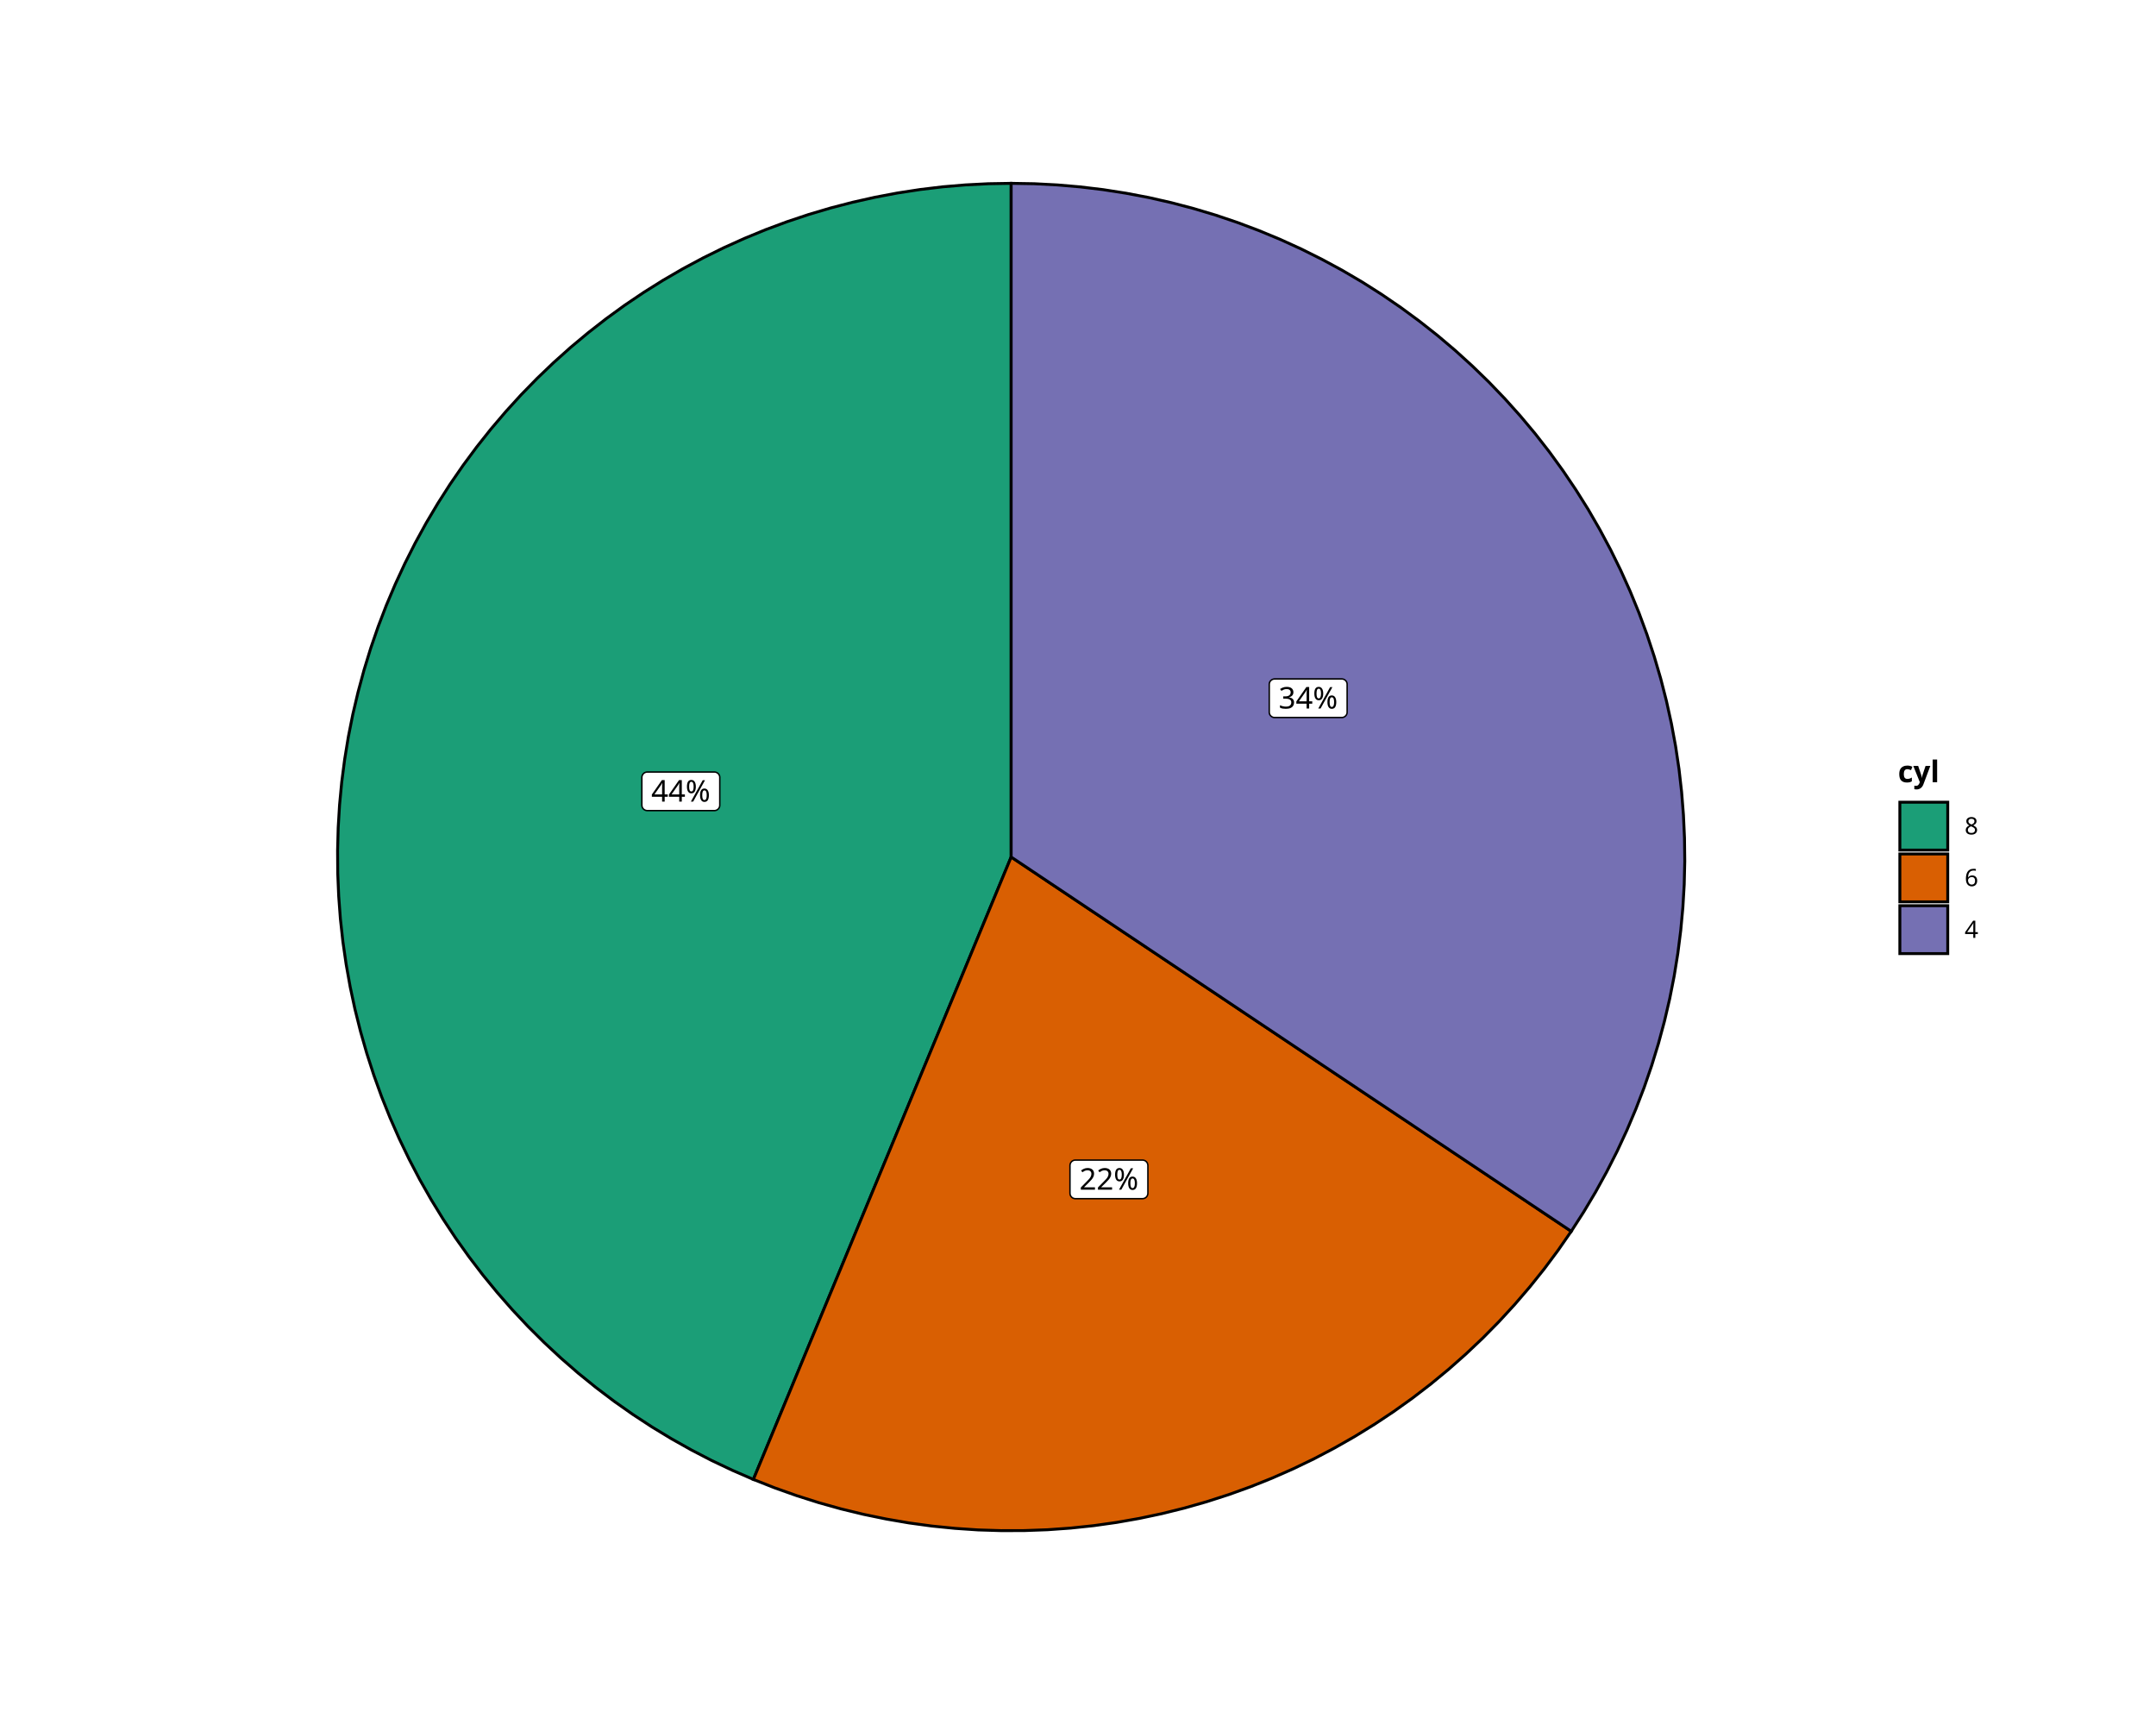
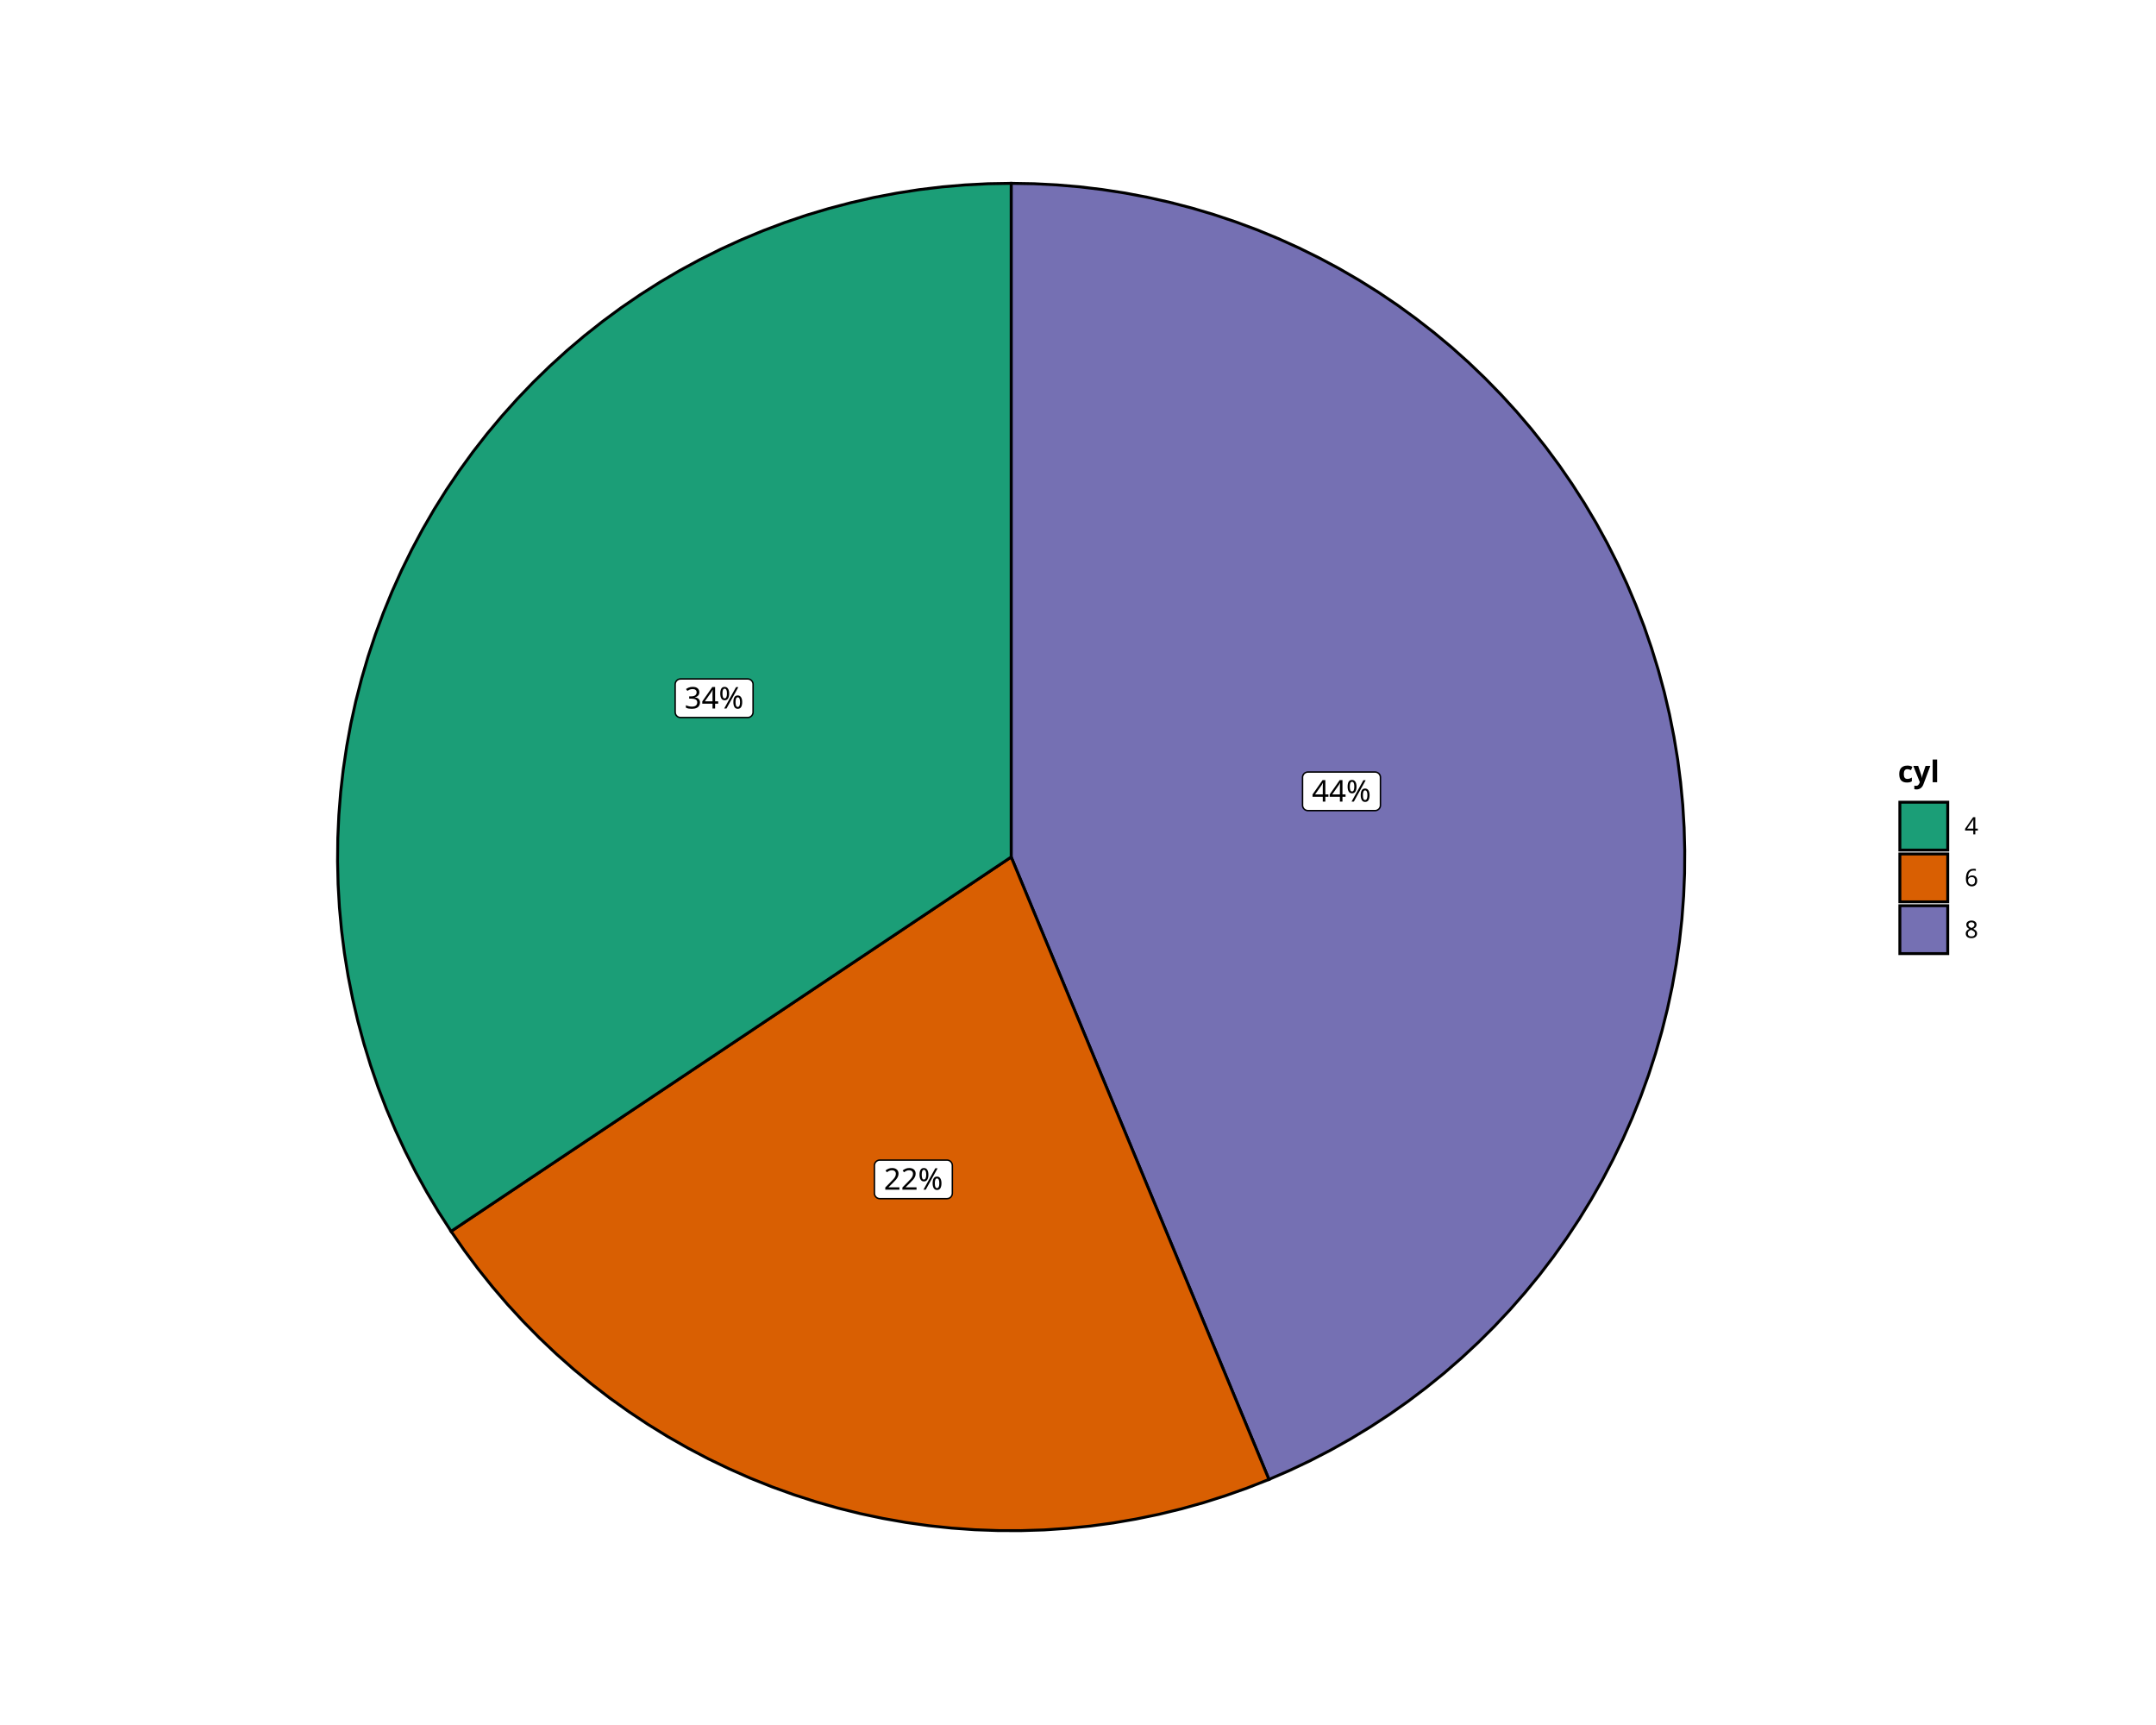
<svg xmlns="http://www.w3.org/2000/svg" class="svglite" data-engine-version="2.0" width="720.00pt" height="576.00pt" viewBox="0 0 720.00 576.00">
  <defs>
    <style type="text/css">
    .svglite line, .svglite polyline, .svglite polygon, .svglite path, .svglite rect, .svglite circle {
      fill: none;
      stroke: #000000;
      stroke-linecap: round;
      stroke-linejoin: round;
      stroke-miterlimit: 10.00;
    }
  </style>
  </defs>
  <rect width="100%" height="100%" style="stroke: none; fill: #FFFFFF;" />
  <defs>
    <clipPath id="cpMC4wMHw3MjAuMDB8MC4wMHw1NzYuMDA=">
      <rect x="0.00" y="0.00" width="720.00" height="576.00" />
    </clipPath>
  </defs>
  <g clip-path="url(#cpMC4wMHw3MjAuMDB8MC4wMHw1NzYuMDA=)">
</g>
  <defs>
    <clipPath id="cpNDkuNTF8NjcwLjQ5fDAuMDB8NTc2LjAw">
      <rect x="49.51" y="0.00" width="620.98" height="576.00" />
    </clipPath>
  </defs>
  <g clip-path="url(#cpNDkuNTF8NjcwLjQ5fDAuMDB8NTc2LjAw)">
    <rect x="49.51" y="0.00" width="620.98" height="576.00" style="stroke-width: 0.97; stroke: #FFFFFF; fill: #FFFFFF;" />
  </g>
  <g clip-path="url(#cpMC4wMHw3MjAuMDB8MC4wMHw1NzYuMDA=)">
</g>
  <defs>
    <clipPath id="cpNTYuNDl8NjE4Ljg3fDQuOTh8NTY3LjM3">
      <rect x="56.49" y="4.98" width="562.38" height="562.38" />
    </clipPath>
  </defs>
  <g clip-path="url(#cpNTYuNDl8NjE4Ljg3fDQuOTh8NTY3LjM3)">
    <rect x="56.49" y="4.98" width="562.38" height="562.38" style="stroke-width: 0.97; stroke: none; fill: #FFFFFF;" />
-     <polygon points="337.68,286.17 337.68,278.42 337.68,270.66 337.68,262.90 337.68,255.15 337.68,247.39 337.68,239.63 337.68,231.87 337.68,224.12 337.68,216.36 337.68,208.60 337.68,200.85 337.68,193.09 337.68,185.33 337.68,177.58 337.68,169.82 337.68,162.06 337.68,154.30 337.68,146.55 337.68,138.79 337.68,131.03 337.68,123.28 337.68,115.52 337.68,107.76 337.68,100.00 337.68,92.25 337.68,84.49 337.68,76.73 337.68,68.98 337.68,61.22 330.05,61.35 322.42,61.74 314.81,62.38 307.23,63.29 299.69,64.45 292.19,65.87 284.74,67.54 277.35,69.46 270.03,71.63 262.79,74.05 255.64,76.71 248.58,79.62 241.62,82.76 234.77,86.14 228.05,89.74 221.44,93.58 214.98,97.63 208.65,101.90 202.47,106.39 196.45,111.08 190.59,115.97 184.90,121.06 179.38,126.34 174.05,131.80 168.91,137.44 163.96,143.25 159.21,149.23 154.67,155.36 150.33,161.65 146.22,168.08 142.32,174.64 138.65,181.34 135.21,188.15 132.00,195.08 129.02,202.11 126.29,209.23 123.80,216.45 121.56,223.75 119.57,231.12 117.82,238.55 116.33,246.04 115.10,253.57 114.12,261.14 113.40,268.74 112.94,276.36 112.74,283.99 112.79,291.63 113.11,299.25 113.68,306.87 114.51,314.45 115.60,322.01 116.94,329.52 118.54,336.99 120.39,344.40 122.49,351.73 124.84,359.00 127.43,366.18 130.27,373.27 133.34,380.25 136.65,387.13 140.19,393.90 143.96,400.53 147.95,407.04 152.16,413.41 156.59,419.63 161.22,425.70 166.06,431.60 171.09,437.34 176.32,442.91 181.73,448.29 187.32,453.49 193.08,458.50 199.01,463.30 205.10,467.91 211.34,472.30 217.73,476.48 224.26,480.44 230.92,484.18 237.69,487.69 244.59,490.96 251.59,494.00 254.56,486.84 257.53,479.67 260.50,472.50 263.47,465.34 266.43,458.17 269.40,451.00 272.37,443.84 275.34,436.67 278.31,429.50 281.28,422.34 284.25,415.17 287.21,408.00 290.18,400.84 293.15,393.67 296.12,386.51 299.09,379.34 302.06,372.17 305.02,365.01 307.99,357.84 310.96,350.67 313.93,343.51 316.90,336.34 319.87,329.17 322.84,322.01 325.80,314.84 328.77,307.67 331.74,300.51 334.71,293.34 337.68,286.17 " style="stroke-width: 0.97; stroke-linecap: butt; stroke-linejoin: miter; fill: #1B9E77;" />
-     <polygon points="337.68,286.17 334.71,293.34 331.74,300.51 328.77,307.67 325.80,314.84 322.84,322.01 319.87,329.17 316.90,336.34 313.93,343.51 310.96,350.67 307.99,357.84 305.02,365.01 302.06,372.17 299.09,379.34 296.12,386.51 293.15,393.67 290.18,400.84 287.21,408.00 284.25,415.17 281.28,422.34 278.31,429.50 275.34,436.67 272.37,443.84 269.40,451.00 266.43,458.17 263.47,465.34 260.50,472.50 257.53,479.67 254.56,486.84 251.59,494.00 258.78,496.84 266.07,499.42 273.44,501.76 280.88,503.84 288.39,505.66 295.96,507.22 303.58,508.53 311.24,509.57 318.93,510.34 326.64,510.86 334.37,511.10 342.09,511.08 349.82,510.80 357.53,510.25 365.21,509.44 372.87,508.36 380.48,507.02 388.04,505.42 395.54,503.56 402.98,501.44 410.34,499.07 417.61,496.45 424.78,493.58 431.86,490.46 438.82,487.11 445.66,483.51 452.38,479.69 458.96,475.63 465.40,471.35 471.68,466.86 477.81,462.15 483.77,457.23 489.56,452.11 495.18,446.79 500.60,441.29 505.83,435.60 510.87,429.73 515.70,423.70 520.32,417.50 524.72,411.15 518.27,406.84 511.82,402.53 505.37,398.22 498.92,393.91 492.47,389.60 486.02,385.29 479.57,380.98 473.12,376.67 466.67,372.36 460.22,368.06 453.77,363.75 447.32,359.44 440.87,355.13 434.42,350.82 427.97,346.51 421.52,342.20 415.07,337.89 408.63,333.58 402.18,329.27 395.73,324.96 389.28,320.65 382.83,316.34 376.38,312.03 369.93,307.72 363.48,303.41 357.03,299.10 350.58,294.79 344.13,290.48 337.68,286.17 " style="stroke-width: 0.97; stroke-linecap: butt; stroke-linejoin: miter; fill: #D95F02;" />
-     <polygon points="337.68,286.17 344.13,290.48 350.58,294.79 357.03,299.10 363.48,303.41 369.93,307.72 376.38,312.03 382.83,316.34 389.28,320.65 395.73,324.96 402.18,329.27 408.63,333.58 415.07,337.89 421.52,342.20 427.97,346.51 434.42,350.82 440.87,355.13 447.32,359.44 453.77,363.75 460.22,368.06 466.67,372.36 473.12,376.67 479.57,380.98 486.02,385.29 492.47,389.60 498.92,393.91 505.37,398.22 511.82,402.53 518.27,406.84 524.72,411.15 528.89,404.67 532.84,398.04 536.56,391.29 540.05,384.41 543.30,377.41 546.30,370.31 549.07,363.11 551.58,355.82 553.84,348.45 555.85,341.00 557.60,333.49 559.09,325.93 560.32,318.31 561.29,310.66 562.00,302.98 562.45,295.29 562.63,287.58 562.54,279.86 562.19,272.16 561.58,264.47 560.71,256.81 559.57,249.18 558.17,241.60 556.51,234.07 554.60,226.60 552.43,219.20 550.01,211.88 547.34,204.64 544.42,197.50 541.26,190.47 537.86,183.55 534.22,176.75 530.36,170.07 526.26,163.54 521.95,157.15 517.42,150.90 512.68,144.82 507.73,138.91 502.58,133.17 497.24,127.60 491.71,122.23 486.00,117.04 480.12,112.06 474.06,107.28 467.85,102.71 461.49,98.36 454.98,94.22 448.33,90.31 441.55,86.64 434.65,83.19 427.64,79.99 420.52,77.03 413.30,74.31 405.99,71.84 398.60,69.63 391.15,67.67 383.63,65.96 376.05,64.52 368.43,63.33 360.77,62.41 353.09,61.75 345.39,61.35 337.68,61.22 337.68,68.98 337.68,76.73 337.68,84.49 337.68,92.25 337.68,100.00 337.68,107.76 337.68,115.52 337.68,123.28 337.68,131.03 337.68,138.79 337.68,146.55 337.68,154.30 337.68,162.06 337.68,169.82 337.68,177.58 337.68,185.33 337.68,193.09 337.68,200.85 337.68,208.60 337.68,216.36 337.68,224.12 337.68,231.87 337.68,239.63 337.68,247.39 337.68,255.15 337.68,262.90 337.68,270.66 337.68,278.42 337.68,286.17 " style="stroke-width: 0.97; stroke-linecap: butt; stroke-linejoin: miter; fill: #7570B3;" />
-     <polygon points="216.15,270.67 238.57,270.67 238.50,270.67 238.79,270.66 239.07,270.60 239.34,270.50 239.59,270.35 239.82,270.17 240.01,269.95 240.16,269.71 240.28,269.44 240.35,269.16 240.37,268.87 240.37,268.87 240.37,259.59 240.37,259.59 240.35,259.30 240.28,259.02 240.16,258.75 240.01,258.51 239.82,258.29 239.59,258.11 239.34,257.96 239.07,257.86 238.79,257.80 238.57,257.79 216.15,257.79 216.37,257.80 216.08,257.79 215.79,257.83 215.52,257.91 215.25,258.03 215.02,258.19 214.81,258.40 214.63,258.63 214.50,258.88 214.41,259.16 214.36,259.44 214.35,259.59 214.35,268.87 214.36,268.73 214.36,269.02 214.41,269.30 214.50,269.58 214.63,269.83 214.81,270.06 215.02,270.27 215.25,270.43 215.52,270.55 215.79,270.63 216.08,270.67 " style="stroke-width: 0.48; fill: #FFFFFF;" />
-     <text x="227.36" y="267.67" text-anchor="middle" style="font-size: 10.00px; font-family: sans;" textLength="20.02px" lengthAdjust="spacingAndGlyphs">44%</text>
-     <polygon points="359.12,400.25 381.54,400.25 381.46,400.25 381.75,400.23 382.04,400.18 382.31,400.07 382.56,399.93 382.78,399.75 382.98,399.53 383.13,399.28 383.24,399.02 383.31,398.74 383.34,398.45 383.34,398.45 383.34,389.17 383.34,389.17 383.31,388.88 383.24,388.60 383.13,388.33 382.98,388.08 382.78,387.87 382.56,387.68 382.31,387.54 382.04,387.44 381.75,387.38 381.54,387.37 359.12,387.37 359.34,387.38 359.05,387.37 358.76,387.40 358.48,387.48 358.22,387.61 357.98,387.77 357.77,387.97 357.60,388.20 357.46,388.46 357.37,388.74 357.33,389.02 357.32,389.17 357.32,398.45 357.33,398.30 357.33,398.59 357.37,398.88 357.46,399.15 357.60,399.41 357.77,399.64 357.98,399.84 358.22,400.01 358.48,400.13 358.76,400.21 359.05,400.25 " style="stroke-width: 0.48; fill: #FFFFFF;" />
-     <text x="370.33" y="397.25" text-anchor="middle" style="font-size: 10.00px; font-family: sans;" textLength="20.02px" lengthAdjust="spacingAndGlyphs">22%</text>
-     <polygon points="425.67,239.59 448.08,239.59 448.01,239.59 448.30,239.58 448.58,239.52 448.85,239.42 449.10,239.27 449.33,239.09 449.52,238.87 449.68,238.63 449.79,238.36 449.86,238.08 449.88,237.79 449.88,237.79 449.88,228.51 449.88,228.51 449.86,228.22 449.79,227.94 449.68,227.67 449.52,227.43 449.33,227.21 449.10,227.03 448.85,226.88 448.58,226.78 448.30,226.72 448.08,226.71 425.67,226.71 425.88,226.72 425.59,226.71 425.31,226.75 425.03,226.83 424.77,226.95 424.53,227.12 424.32,227.32 424.14,227.55 424.01,227.81 423.92,228.08 423.87,228.37 423.87,228.51 423.87,237.79 423.87,237.65 423.87,237.94 423.92,238.22 424.01,238.50 424.14,238.76 424.32,238.99 424.53,239.19 424.77,239.35 425.03,239.48 425.31,239.56 425.59,239.59 " style="stroke-width: 0.48; fill: #FFFFFF;" />
-     <text x="436.87" y="236.59" text-anchor="middle" style="font-size: 10.00px; font-family: sans;" textLength="20.02px" lengthAdjust="spacingAndGlyphs">34%</text>
+     <polygon points="337.68,286.17 340.65,293.34 343.62,300.51 346.58,307.67 349.55,314.84 352.52,322.01 355.49,329.17 358.46,336.34 361.43,343.51 364.39,350.67 367.36,357.84 370.33,365.01 373.30,372.17 376.27,379.34 379.24,386.51 382.21,393.67 385.17,400.84 388.14,408.00 391.11,415.17 394.08,422.34 397.05,429.50 400.02,436.67 402.98,443.84 405.95,451.00 408.92,458.17 411.89,465.34 414.86,472.50 417.83,479.67 420.80,486.84 423.76,494.00 430.77,490.96 437.66,487.69 444.44,484.18 451.10,480.44 457.62,476.48 464.01,472.30 470.26,467.91 476.35,463.30 482.28,458.50 488.04,453.49 493.63,448.29 499.04,442.91 504.27,437.34 509.30,431.60 514.14,425.70 518.77,419.63 523.19,413.41 527.40,407.04 531.39,400.53 535.16,393.90 538.70,387.13 542.01,380.25 545.09,373.27 547.92,366.18 550.52,359.00 552.87,351.73 554.97,344.40 556.82,336.99 558.42,329.52 559.76,322.01 560.85,314.45 561.68,306.87 562.25,299.25 562.57,291.63 562.62,283.99 562.42,276.36 561.96,268.74 561.23,261.14 560.26,253.57 559.02,246.04 557.53,238.55 555.79,231.12 553.80,223.75 551.55,216.45 549.07,209.23 546.33,202.11 543.36,195.08 540.15,188.15 536.71,181.34 533.04,174.64 529.14,168.08 525.02,161.65 520.69,155.36 516.15,149.23 511.40,143.25 506.45,137.44 501.30,131.80 495.97,126.34 490.46,121.06 484.77,115.97 478.91,111.08 472.88,106.39 466.71,101.90 460.38,97.63 453.91,93.58 447.31,89.74 440.58,86.14 433.73,82.76 426.78,79.62 419.72,76.71 412.56,74.05 405.32,71.63 398.00,69.46 390.62,67.54 383.17,65.87 375.67,64.45 368.12,63.29 360.54,62.38 352.93,61.74 345.31,61.35 337.68,61.22 337.68,68.98 337.68,76.73 337.68,84.49 337.68,92.25 337.68,100.00 337.68,107.76 337.68,115.52 337.68,123.28 337.68,131.03 337.68,138.79 337.68,146.55 337.68,154.30 337.68,162.06 337.68,169.82 337.68,177.58 337.68,185.33 337.68,193.09 337.68,200.85 337.68,208.60 337.68,216.36 337.68,224.12 337.68,231.87 337.68,239.63 337.68,247.39 337.68,255.15 337.68,262.90 337.68,270.66 337.68,278.42 337.68,286.17 " style="stroke-width: 0.97; stroke-linecap: butt; stroke-linejoin: miter; fill: #7570B3;" />
+     <polygon points="337.68,286.17 331.23,290.48 324.78,294.79 318.33,299.10 311.88,303.41 305.43,307.72 298.98,312.03 292.53,316.34 286.08,320.65 279.63,324.96 273.18,329.27 266.73,333.58 260.28,337.89 253.83,342.20 247.38,346.51 240.93,350.82 234.48,355.13 228.03,359.44 221.58,363.75 215.13,368.06 208.68,372.36 202.23,376.67 195.78,380.98 189.33,385.29 182.88,389.60 176.43,393.91 169.99,398.22 163.54,402.53 157.09,406.84 150.64,411.15 155.04,417.50 159.66,423.70 164.49,429.73 169.52,435.60 174.76,441.29 180.18,446.79 185.79,452.11 191.58,457.23 197.55,462.15 203.67,466.86 209.96,471.35 216.40,475.63 222.98,479.69 229.69,483.51 236.54,487.11 243.50,490.46 250.57,493.58 257.75,496.45 265.02,499.07 272.38,501.44 279.81,503.56 287.31,505.42 294.88,507.02 302.49,508.36 310.14,509.44 317.83,510.25 325.54,510.80 333.26,511.08 340.99,511.10 348.72,510.86 356.43,510.34 364.12,509.57 371.78,508.53 379.40,507.22 386.97,505.66 394.48,503.84 401.92,501.76 409.29,499.42 416.57,496.84 423.76,494.00 420.80,486.84 417.83,479.67 414.86,472.50 411.89,465.34 408.92,458.17 405.95,451.00 402.98,443.84 400.02,436.67 397.05,429.50 394.08,422.34 391.11,415.17 388.14,408.00 385.17,400.84 382.21,393.67 379.24,386.51 376.27,379.34 373.30,372.17 370.33,365.01 367.36,357.84 364.39,350.67 361.43,343.51 358.46,336.34 355.49,329.17 352.52,322.01 349.55,314.84 346.58,307.67 343.62,300.51 340.65,293.34 337.68,286.17 " style="stroke-width: 0.97; stroke-linecap: butt; stroke-linejoin: miter; fill: #D95F02;" />
+     <polygon points="337.68,286.17 337.68,278.42 337.68,270.66 337.68,262.90 337.68,255.15 337.68,247.39 337.68,239.63 337.68,231.87 337.68,224.12 337.68,216.36 337.68,208.60 337.68,200.85 337.68,193.09 337.68,185.33 337.68,177.58 337.68,169.82 337.68,162.06 337.68,154.30 337.68,146.55 337.68,138.79 337.68,131.03 337.68,123.28 337.68,115.52 337.68,107.76 337.68,100.00 337.68,92.25 337.68,84.49 337.68,76.73 337.68,68.98 337.68,61.22 329.97,61.35 322.27,61.75 314.58,62.41 306.93,63.33 299.31,64.52 291.73,65.96 284.21,67.67 276.75,69.63 269.36,71.84 262.06,74.31 254.84,77.03 247.72,79.99 240.71,83.19 233.81,86.64 227.03,90.31 220.38,94.22 213.87,98.36 207.50,102.71 201.29,107.28 195.24,112.06 189.36,117.04 183.65,122.23 178.12,127.60 172.78,133.17 167.63,138.91 162.68,144.82 157.94,150.90 153.41,157.15 149.09,163.54 145.00,170.07 141.13,176.75 137.50,183.55 134.10,190.47 130.94,197.50 128.02,204.64 125.35,211.88 122.93,219.20 120.76,226.60 118.84,234.07 117.18,241.60 115.79,249.18 114.65,256.81 113.77,264.47 113.16,272.16 112.81,279.86 112.73,287.58 112.91,295.29 113.35,302.98 114.06,310.66 115.03,318.31 116.26,325.93 117.76,333.49 119.51,341.00 121.52,348.45 123.78,355.82 126.29,363.11 129.05,370.31 132.06,377.41 135.31,384.41 138.79,391.29 142.51,398.04 146.46,404.67 150.64,411.15 157.09,406.84 163.54,402.53 169.99,398.22 176.43,393.91 182.88,389.60 189.33,385.29 195.78,380.98 202.23,376.67 208.68,372.36 215.13,368.06 221.58,363.75 228.03,359.44 234.48,355.13 240.93,350.82 247.38,346.51 253.83,342.20 260.28,337.89 266.73,333.58 273.18,329.27 279.63,324.96 286.08,320.65 292.53,316.34 298.98,312.03 305.43,307.72 311.88,303.41 318.33,299.10 324.78,294.79 331.23,290.48 337.68,286.17 " style="stroke-width: 0.97; stroke-linecap: butt; stroke-linejoin: miter; fill: #1B9E77;" />
+     <polygon points="436.79,270.67 459.20,270.67 459.13,270.67 459.42,270.66 459.70,270.60 459.97,270.50 460.22,270.35 460.45,270.17 460.64,269.95 460.80,269.71 460.91,269.44 460.98,269.16 461.00,268.87 461.00,268.87 461.00,259.59 461.00,259.59 460.98,259.30 460.91,259.02 460.80,258.75 460.64,258.51 460.45,258.29 460.22,258.11 459.97,257.96 459.70,257.86 459.42,257.80 459.20,257.79 436.79,257.79 437.00,257.80 436.71,257.79 436.43,257.83 436.15,257.91 435.89,258.03 435.65,258.19 435.44,258.40 435.26,258.63 435.13,258.88 435.04,259.16 434.99,259.44 434.99,259.59 434.99,268.87 434.99,268.73 434.99,269.02 435.04,269.30 435.13,269.58 435.26,269.83 435.44,270.06 435.65,270.27 435.89,270.43 436.15,270.55 436.43,270.63 436.71,270.67 " style="stroke-width: 0.48; fill: #FFFFFF;" />
+     <text x="447.99" y="267.67" text-anchor="middle" style="font-size: 10.00px; font-family: sans;" textLength="20.02px" lengthAdjust="spacingAndGlyphs">44%</text>
+     <polygon points="293.82,400.25 316.24,400.25 316.16,400.25 316.45,400.23 316.74,400.18 317.01,400.07 317.26,399.93 317.48,399.75 317.67,399.53 317.83,399.28 317.94,399.02 318.01,398.74 318.04,398.45 318.04,398.45 318.04,389.17 318.04,389.17 318.01,388.88 317.94,388.60 317.83,388.33 317.67,388.08 317.48,387.87 317.26,387.68 317.01,387.54 316.74,387.44 316.45,387.38 316.24,387.37 293.82,387.37 294.04,387.38 293.75,387.37 293.46,387.40 293.18,387.48 292.92,387.61 292.68,387.77 292.47,387.97 292.30,388.20 292.16,388.46 292.07,388.74 292.03,389.02 292.02,389.17 292.02,398.45 292.03,398.30 292.03,398.59 292.07,398.88 292.16,399.15 292.30,399.41 292.47,399.64 292.68,399.84 292.92,400.01 293.18,400.13 293.46,400.21 293.75,400.25 " style="stroke-width: 0.48; fill: #FFFFFF;" />
+     <text x="305.03" y="397.25" text-anchor="middle" style="font-size: 10.00px; font-family: sans;" textLength="20.02px" lengthAdjust="spacingAndGlyphs">22%</text>
+     <polygon points="227.27,239.59 249.69,239.59 249.62,239.59 249.91,239.58 250.19,239.52 250.46,239.42 250.71,239.27 250.94,239.09 251.13,238.87 251.28,238.63 251.40,238.36 251.47,238.08 251.49,237.79 251.49,237.79 251.49,228.51 251.49,228.51 251.47,228.22 251.40,227.94 251.28,227.67 251.13,227.43 250.94,227.21 250.71,227.03 250.46,226.88 250.19,226.78 249.91,226.72 249.69,226.71 227.27,226.71 227.49,226.72 227.20,226.71 226.91,226.75 226.64,226.83 226.37,226.95 226.14,227.12 225.93,227.32 225.75,227.55 225.62,227.81 225.53,228.08 225.48,228.37 225.47,228.51 225.47,237.79 225.48,237.65 225.48,237.94 225.53,238.22 225.62,238.50 225.75,238.76 225.93,238.99 226.14,239.19 226.37,239.35 226.64,239.48 226.91,239.56 227.20,239.59 " style="stroke-width: 0.48; fill: #FFFFFF;" />
+     <text x="238.48" y="236.59" text-anchor="middle" style="font-size: 10.00px; font-family: sans;" textLength="20.02px" lengthAdjust="spacingAndGlyphs">34%</text>
  </g>
  <g clip-path="url(#cpMC4wMHw3MjAuMDB8MC4wMHw1NzYuMDA=)">
    <rect x="628.83" y="248.30" width="36.67" height="75.74" style="stroke-width: 0.97; stroke: none; fill: #FFFFFF;" />
    <text x="633.81" y="261.20" style="font-size: 10.00px; font-weight: bold; font-family: sans;" textLength="12.23px" lengthAdjust="spacingAndGlyphs">cyl</text>
    <rect x="633.81" y="267.22" width="17.28" height="17.28" style="stroke-width: 0.97; stroke: none; fill: #FFFFFF;" />
    <rect x="634.46" y="267.87" width="15.99" height="15.99" style="stroke-width: 0.97; stroke-linecap: butt; stroke-linejoin: miter; fill: #1B9E77;" />
    <rect x="633.81" y="284.50" width="17.28" height="17.28" style="stroke-width: 0.97; stroke: none; fill: #FFFFFF;" />
    <rect x="634.46" y="285.15" width="15.99" height="15.99" style="stroke-width: 0.97; stroke-linecap: butt; stroke-linejoin: miter; fill: #D95F02;" />
    <rect x="633.81" y="301.78" width="17.28" height="17.28" style="stroke-width: 0.97; stroke: none; fill: #FFFFFF;" />
    <rect x="634.46" y="302.43" width="15.99" height="15.99" style="stroke-width: 0.97; stroke-linecap: butt; stroke-linejoin: miter; fill: #7570B3;" />
-     <text x="656.08" y="278.62" style="font-size: 8.00px; font-family: sans;" textLength="4.45px" lengthAdjust="spacingAndGlyphs">8</text>
+     <text x="656.08" y="278.62" style="font-size: 8.00px; font-family: sans;" textLength="4.45px" lengthAdjust="spacingAndGlyphs">4</text>
    <text x="656.08" y="295.90" style="font-size: 8.00px; font-family: sans;" textLength="4.45px" lengthAdjust="spacingAndGlyphs">6</text>
-     <text x="656.08" y="313.18" style="font-size: 8.00px; font-family: sans;" textLength="4.45px" lengthAdjust="spacingAndGlyphs">4</text>
+     <text x="656.08" y="313.18" style="font-size: 8.00px; font-family: sans;" textLength="4.45px" lengthAdjust="spacingAndGlyphs">8</text>
  </g>
</svg>
